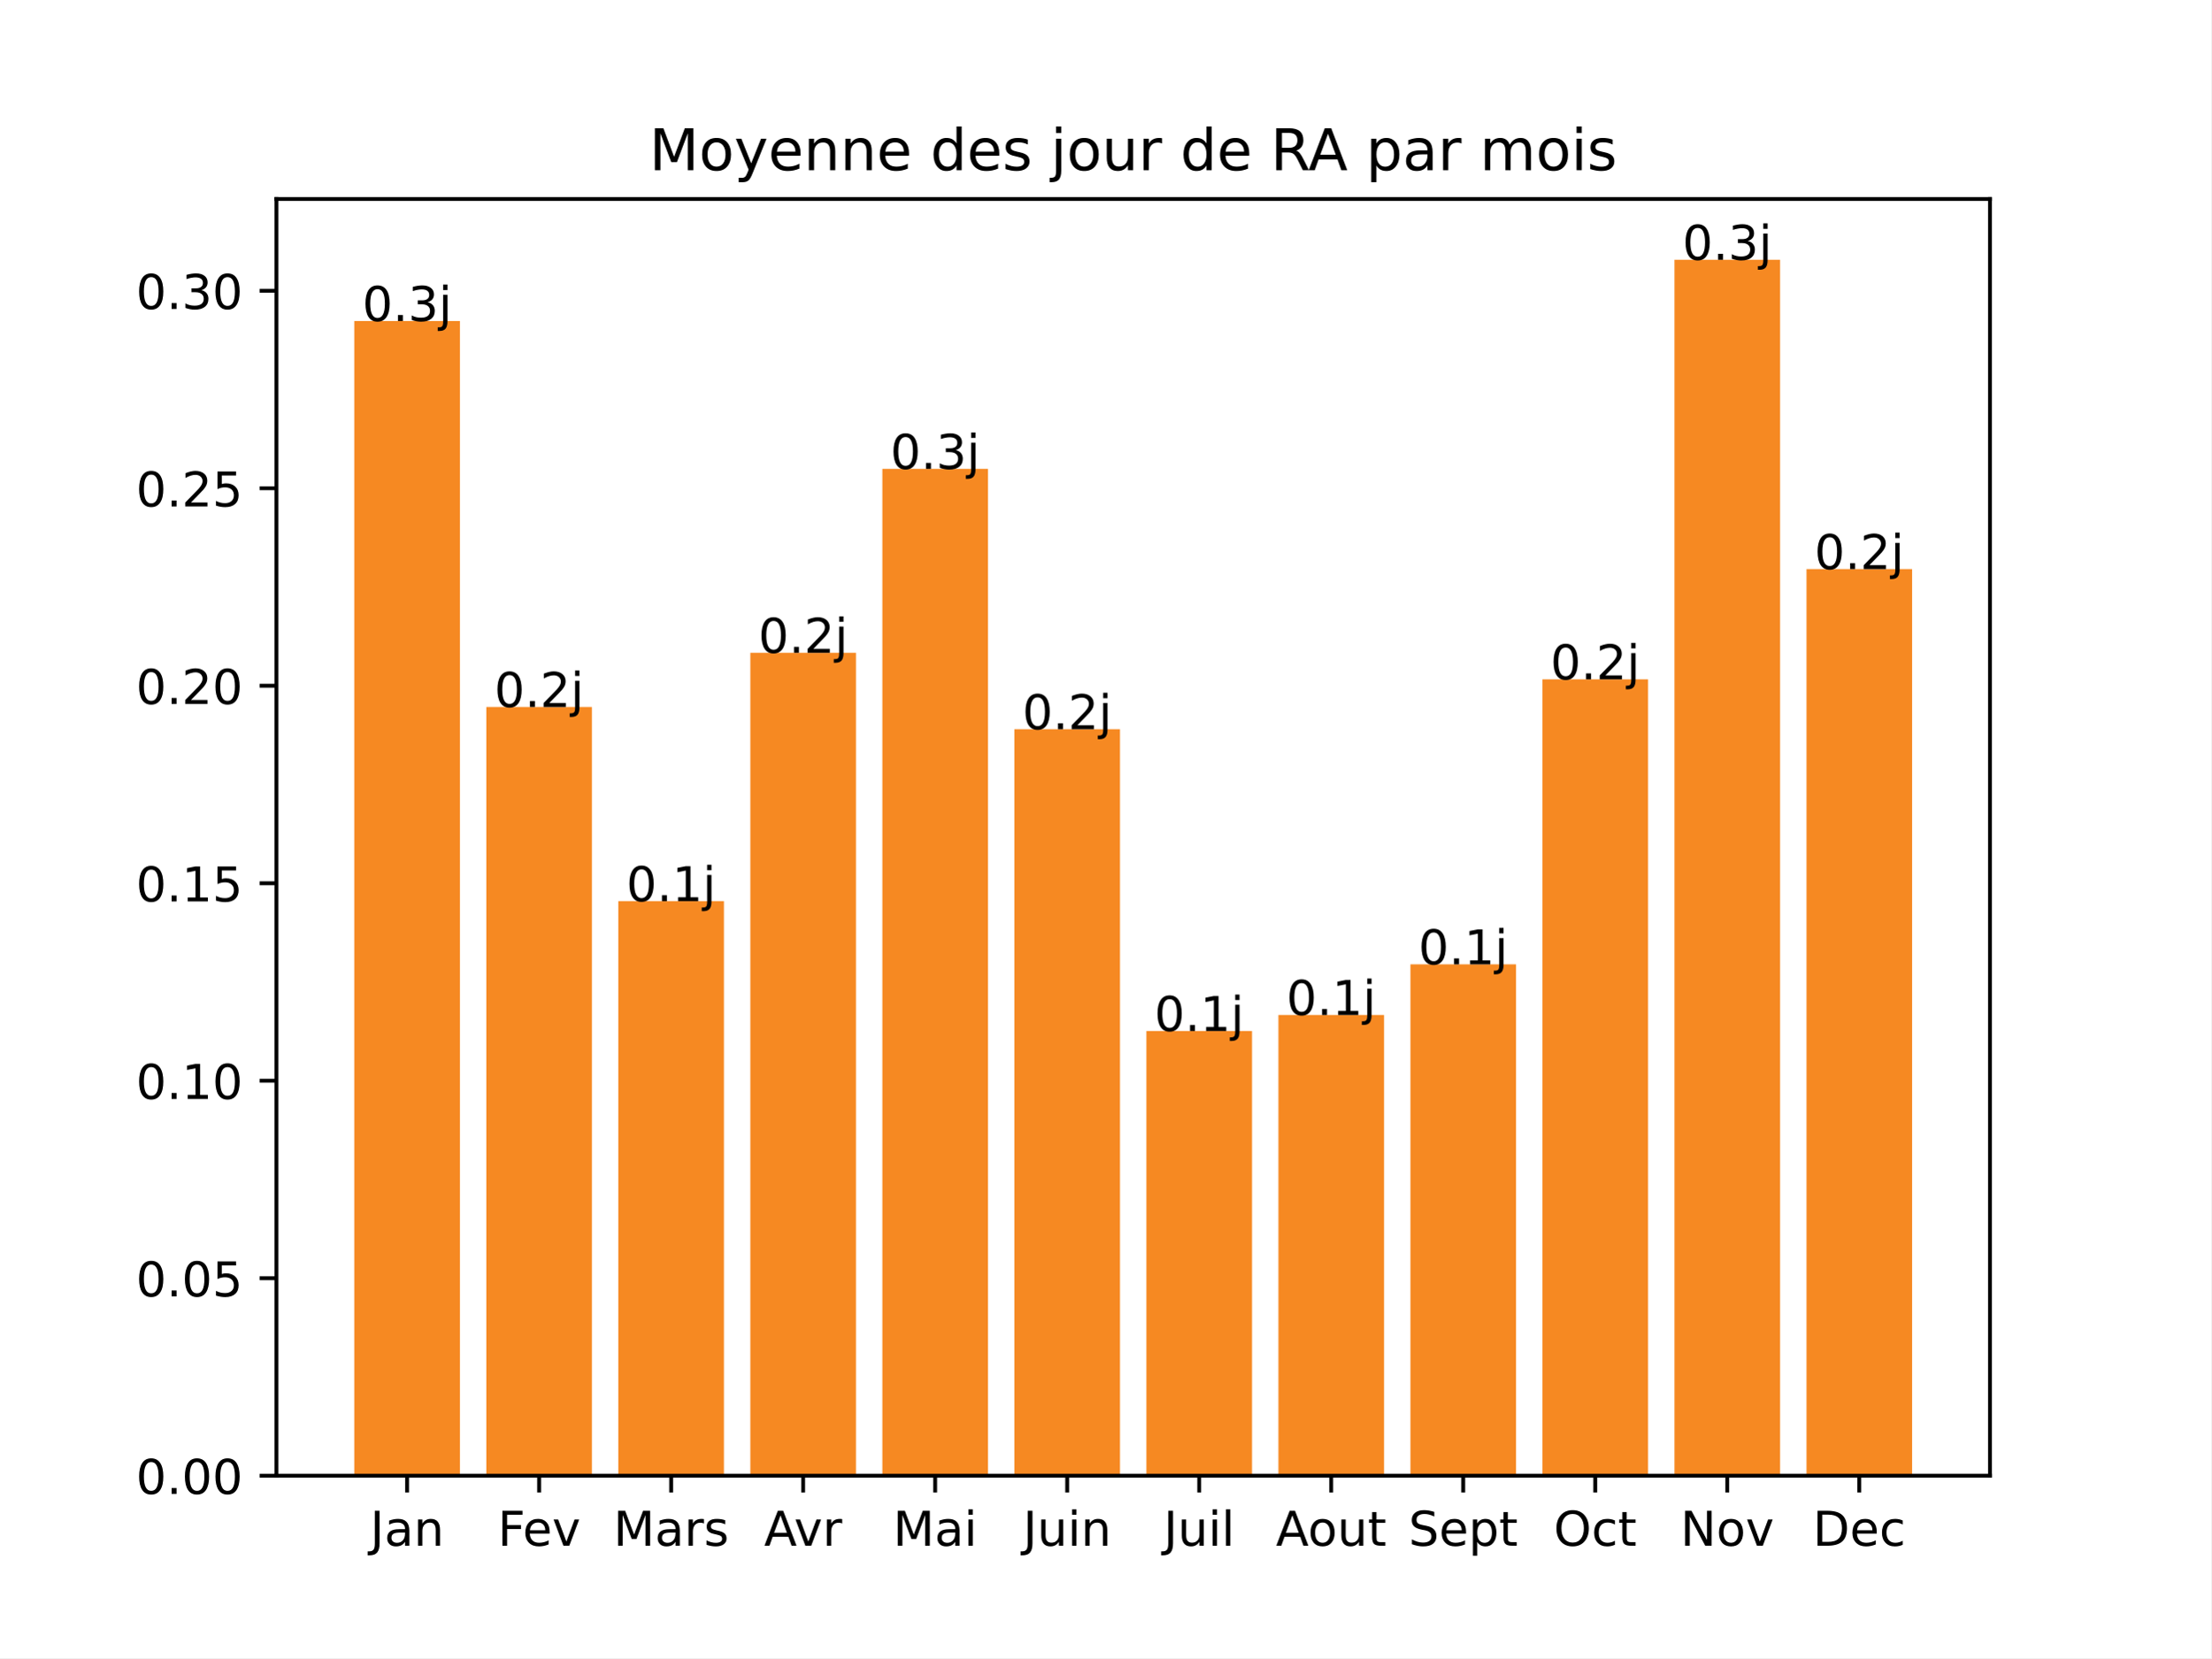
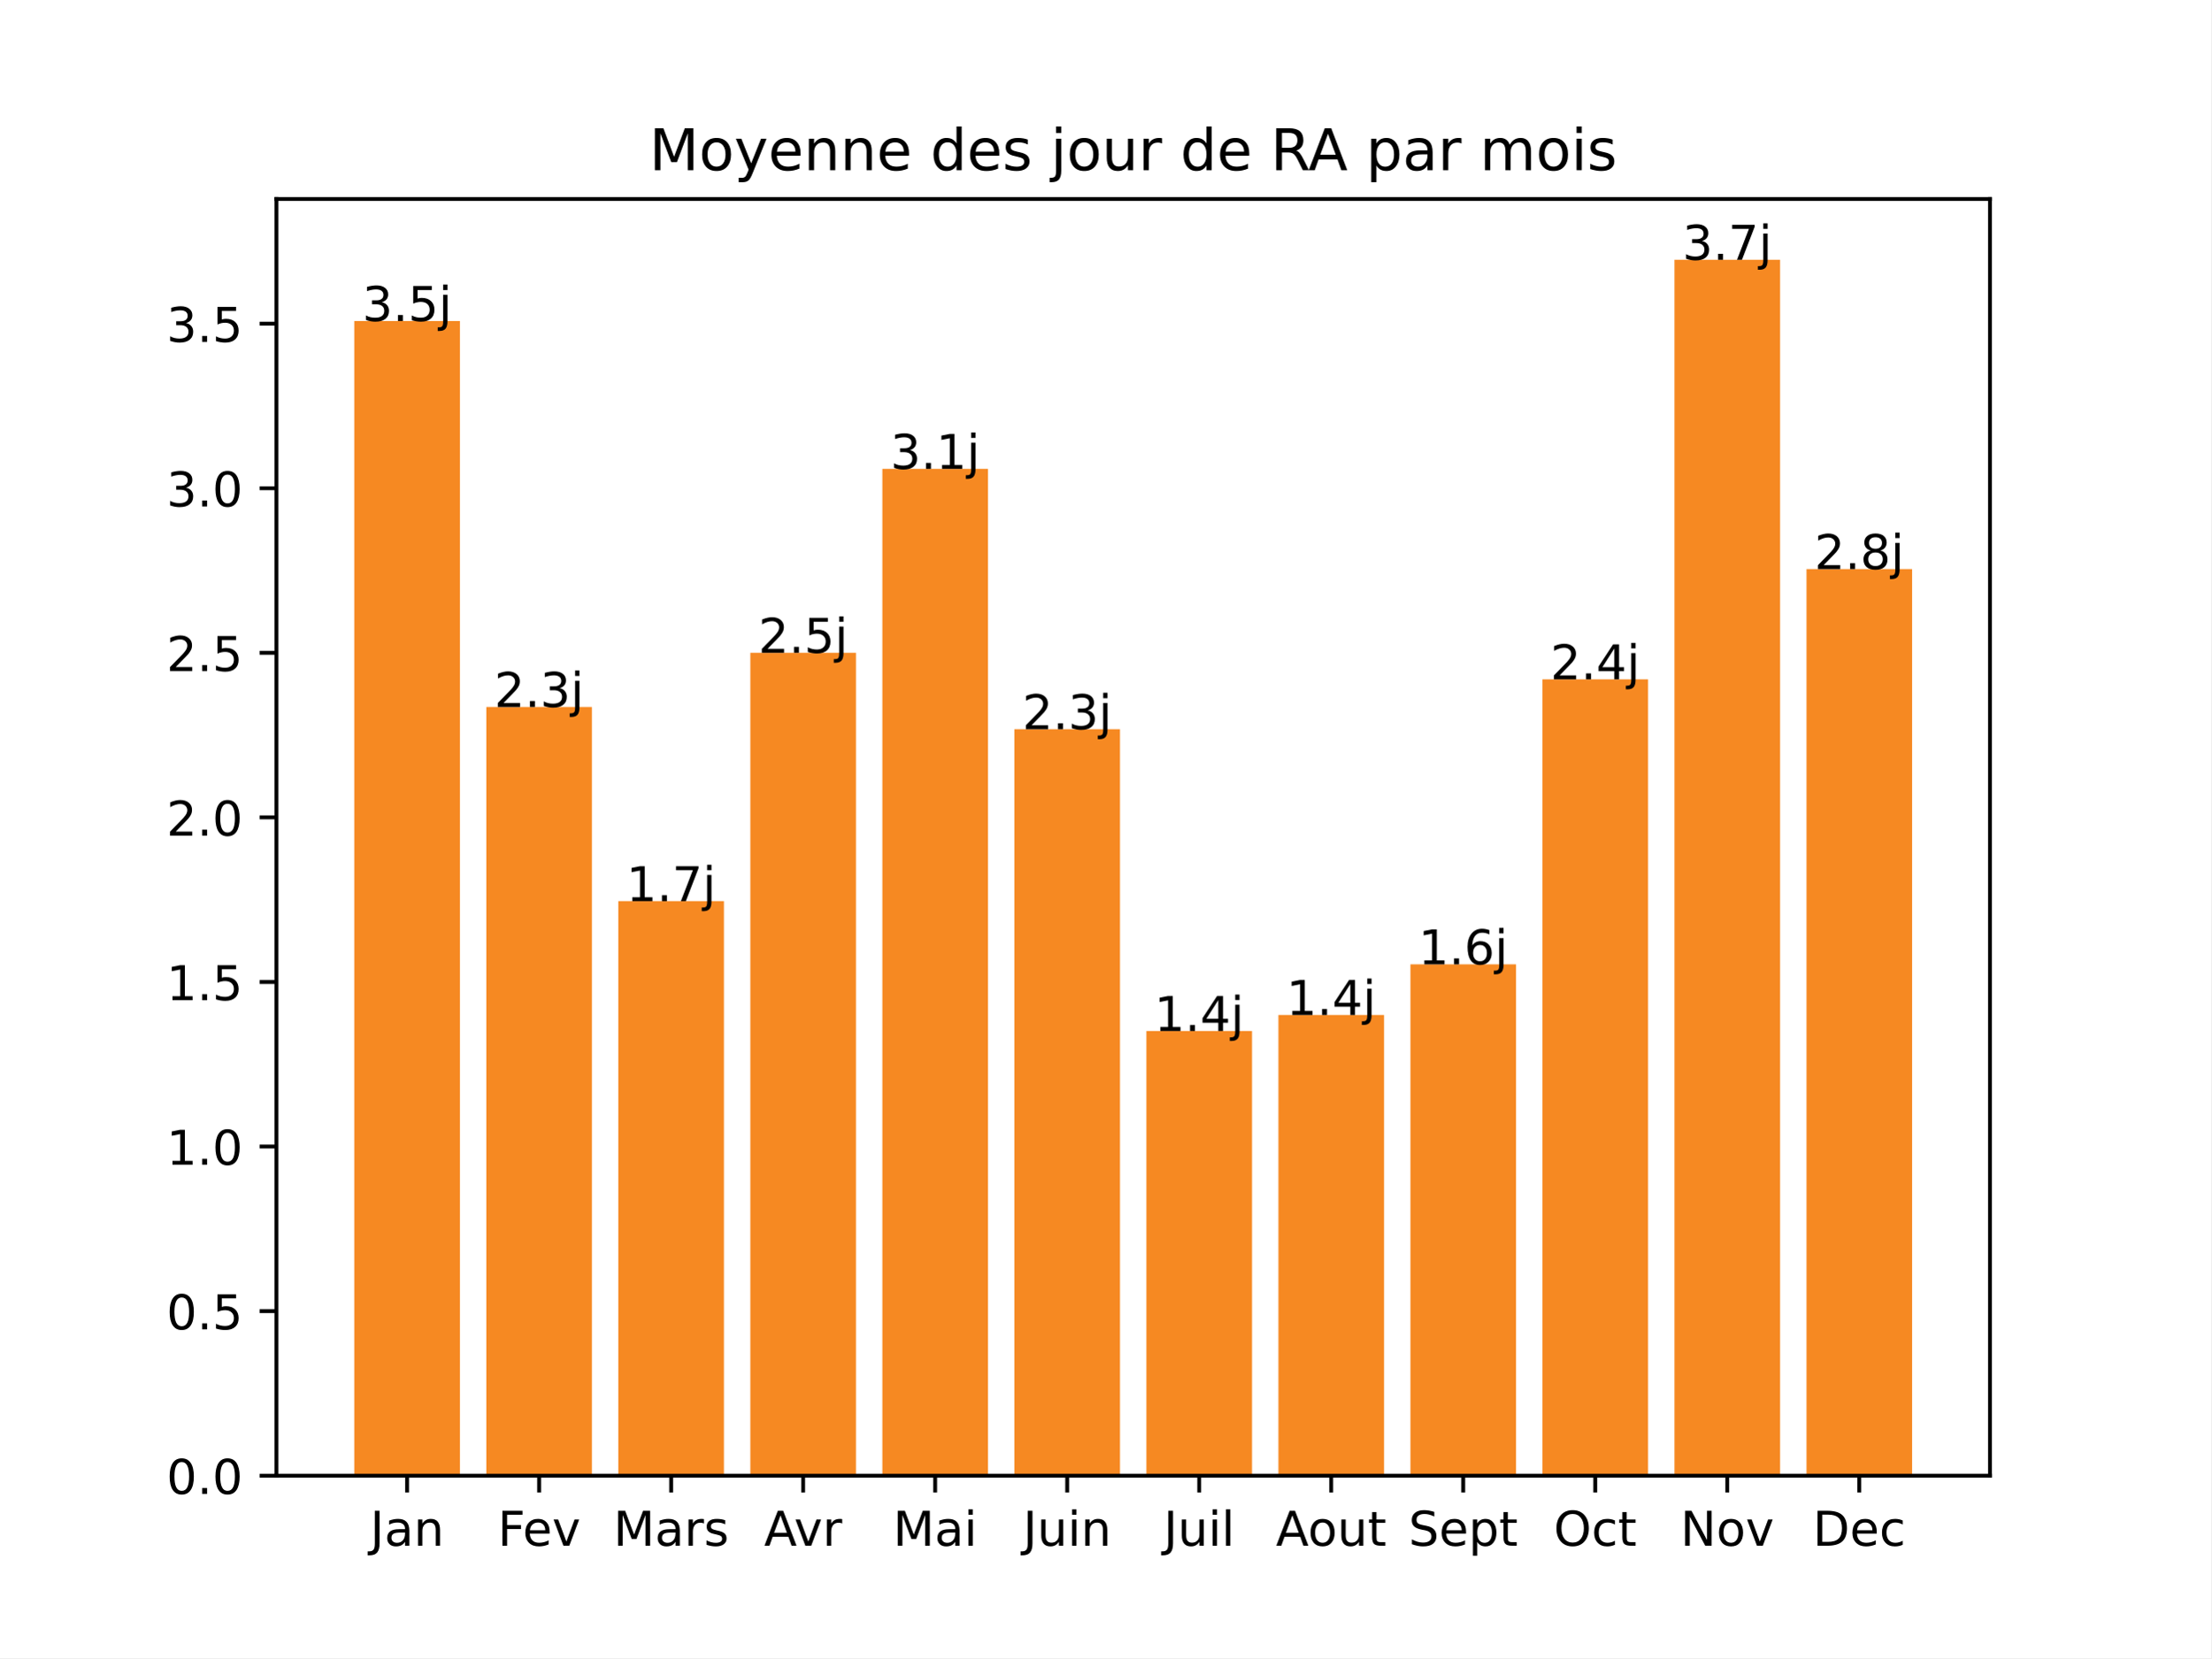
<svg xmlns="http://www.w3.org/2000/svg" xmlns:xlink="http://www.w3.org/1999/xlink" width="460.8pt" height="345.6pt" viewBox="0 0 460.8 345.6" version="1.1">
  <defs>
    <style type="text/css">*{stroke-linejoin: round; stroke-linecap: butt}</style>
  </defs>
  <g id="figure_1">
    <g id="patch_1">
      <path d="M 0 345.6  L 460.8 345.6  L 460.8 0  L 0 0  z " style="fill: #ffffff" />
    </g>
    <g id="axes_1">
      <g id="patch_2">
        <path d="M 57.6 307.584  L 414.72 307.584  L 414.72 41.472  L 57.6 41.472  z " style="fill: #ffffff" />
      </g>
      <g id="patch_3">
-         <path d="M 73.833 307.584  L 95.843 307.584  L 95.843 66.903  L 73.833 66.903  z " clip-path="url(#pa48aad333a)" style="fill: #f68922" />
+         <path d="M 73.833 307.584  L 95.843 307.584  L 95.843 66.903  L 73.833 66.903  z " clip-path="url(#pc54239c126)" style="fill: #f68922" />
      </g>
      <g id="patch_4">
-         <path d="M 101.346 307.584  L 123.356 307.584  L 123.356 147.354  L 101.346 147.354  z " clip-path="url(#pa48aad333a)" style="fill: #f68922" />
+         <path d="M 101.346 307.584  L 123.356 307.584  L 123.356 147.354  L 101.346 147.354  z " clip-path="url(#pc54239c126)" style="fill: #f68922" />
      </g>
      <g id="patch_5">
-         <path d="M 128.859 307.584  L 150.869 307.584  L 150.869 187.836  L 128.859 187.836  z " clip-path="url(#pa48aad333a)" style="fill: #f68922" />
+         <path d="M 128.859 307.584  L 150.869 307.584  L 150.869 187.836  L 128.859 187.836  z " clip-path="url(#pc54239c126)" style="fill: #f68922" />
      </g>
      <g id="patch_6">
-         <path d="M 156.372 307.584  L 178.382 307.584  L 178.382 136.064  L 156.372 136.064  z " clip-path="url(#pa48aad333a)" style="fill: #f68922" />
+         <path d="M 156.372 307.584  L 178.382 307.584  L 178.382 136.064  L 156.372 136.064  z " clip-path="url(#pc54239c126)" style="fill: #f68922" />
      </g>
      <g id="patch_7">
-         <path d="M 183.885 307.584  L 205.896 307.584  L 205.896 97.729  L 183.885 97.729  z " clip-path="url(#pa48aad333a)" style="fill: #f68922" />
+         <path d="M 183.885 307.584  L 205.896 307.584  L 205.896 97.729  L 183.885 97.729  z " clip-path="url(#pc54239c126)" style="fill: #f68922" />
      </g>
      <g id="patch_8">
-         <path d="M 211.398 307.584  L 233.409 307.584  L 233.409 151.991  L 211.398 151.991  z " clip-path="url(#pa48aad333a)" style="fill: #f68922" />
+         <path d="M 211.398 307.584  L 233.409 307.584  L 233.409 151.991  L 211.398 151.991  z " clip-path="url(#pc54239c126)" style="fill: #f68922" />
      </g>
      <g id="patch_9">
-         <path d="M 238.911 307.584  L 260.922 307.584  L 260.922 214.892  L 238.911 214.892  z " clip-path="url(#pa48aad333a)" style="fill: #f68922" />
+         <path d="M 238.911 307.584  L 260.922 307.584  L 260.922 214.892  L 238.911 214.892  z " clip-path="url(#pc54239c126)" style="fill: #f68922" />
      </g>
      <g id="patch_10">
-         <path d="M 266.424 307.584  L 288.435 307.584  L 288.435 211.549  L 266.424 211.549  z " clip-path="url(#pa48aad333a)" style="fill: #f68922" />
+         <path d="M 266.424 307.584  L 288.435 307.584  L 288.435 211.549  L 266.424 211.549  z " clip-path="url(#pc54239c126)" style="fill: #f68922" />
      </g>
      <g id="patch_11">
-         <path d="M 293.938 307.584  L 315.948 307.584  L 315.948 200.997  L 293.938 200.997  z " clip-path="url(#pa48aad333a)" style="fill: #f68922" />
+         <path d="M 293.938 307.584  L 315.948 307.584  L 315.948 200.997  L 293.938 200.997  z " clip-path="url(#pc54239c126)" style="fill: #f68922" />
      </g>
      <g id="patch_12">
-         <path d="M 321.451 307.584  L 343.461 307.584  L 343.461 141.597  L 321.451 141.597  z " clip-path="url(#pa48aad333a)" style="fill: #f68922" />
+         <path d="M 321.451 307.584  L 343.461 307.584  L 343.461 141.597  L 321.451 141.597  z " clip-path="url(#pc54239c126)" style="fill: #f68922" />
      </g>
      <g id="patch_13">
-         <path d="M 348.964 307.584  L 370.974 307.584  L 370.974 54.144  L 348.964 54.144  z " clip-path="url(#pa48aad333a)" style="fill: #f68922" />
+         <path d="M 348.964 307.584  L 370.974 307.584  L 370.974 54.144  L 348.964 54.144  z " clip-path="url(#pc54239c126)" style="fill: #f68922" />
      </g>
      <g id="patch_14">
-         <path d="M 376.477 307.584  L 398.487 307.584  L 398.487 118.614  L 376.477 118.614  z " clip-path="url(#pa48aad333a)" style="fill: #f68922" />
+         <path d="M 376.477 307.584  L 398.487 307.584  L 398.487 118.614  L 376.477 118.614  z " clip-path="url(#pc54239c126)" style="fill: #f68922" />
      </g>
      <g id="matplotlib.axis_1">
        <g id="xtick_1">
          <g id="line2d_1">
            <defs>
-               <path id="md8ac79bda9" d="M 0 0  L 0 3.5  " style="stroke: #000000; stroke-width: 0.8" />
+               <path id="mdabc1f8640" d="M 0 0  L 0 3.5  " style="stroke: #000000; stroke-width: 0.8" />
            </defs>
            <g>
-               <use xlink:href="#md8ac79bda9" x="84.838" y="307.584" style="stroke: #000000; stroke-width: 0.8" />
+               <use xlink:href="#mdabc1f8640" x="84.838" y="307.584" style="stroke: #000000; stroke-width: 0.8" />
            </g>
          </g>
          <g id="text_1">
            <g transform="translate(77.13015 322.1824) scale(0.1 -0.1)">
              <defs>
                <path id="DejaVuSans-4a" d="M 628 4666  L 1259 4666  L 1259 325  Q 1259 -519 939 -900  Q 619 -1281 -91 -1281  L -331 -1281  L -331 -750  L -134 -750  Q 284 -750 456 -515  Q 628 -281 628 325  L 628 4666  z " transform="scale(0.015625)" />
                <path id="DejaVuSans-61" d="M 2194 1759  Q 1497 1759 1228 1600  Q 959 1441 959 1056  Q 959 750 1161 570  Q 1363 391 1709 391  Q 2188 391 2477 730  Q 2766 1069 2766 1631  L 2766 1759  L 2194 1759  z M 3341 1997  L 3341 0  L 2766 0  L 2766 531  Q 2569 213 2275 61  Q 1981 -91 1556 -91  Q 1019 -91 701 211  Q 384 513 384 1019  Q 384 1609 779 1909  Q 1175 2209 1959 2209  L 2766 2209  L 2766 2266  Q 2766 2663 2505 2880  Q 2244 3097 1772 3097  Q 1472 3097 1187 3025  Q 903 2953 641 2809  L 641 3341  Q 956 3463 1253 3523  Q 1550 3584 1831 3584  Q 2591 3584 2966 3190  Q 3341 2797 3341 1997  z " transform="scale(0.015625)" />
                <path id="DejaVuSans-6e" d="M 3513 2113  L 3513 0  L 2938 0  L 2938 2094  Q 2938 2591 2744 2837  Q 2550 3084 2163 3084  Q 1697 3084 1428 2787  Q 1159 2491 1159 1978  L 1159 0  L 581 0  L 581 3500  L 1159 3500  L 1159 2956  Q 1366 3272 1645 3428  Q 1925 3584 2291 3584  Q 2894 3584 3203 3211  Q 3513 2838 3513 2113  z " transform="scale(0.015625)" />
              </defs>
              <use xlink:href="#DejaVuSans-4a" />
              <use xlink:href="#DejaVuSans-61" x="29.492" />
              <use xlink:href="#DejaVuSans-6e" x="90.771" />
            </g>
          </g>
        </g>
        <g id="xtick_2">
          <g id="line2d_2">
            <g>
-               <use xlink:href="#md8ac79bda9" x="112.351" y="307.584" style="stroke: #000000; stroke-width: 0.8" />
+               <use xlink:href="#mdabc1f8640" x="112.351" y="307.584" style="stroke: #000000; stroke-width: 0.8" />
            </g>
          </g>
          <g id="text_2">
            <g transform="translate(103.7143 322.1824) scale(0.1 -0.1)">
              <defs>
                <path id="DejaVuSans-46" d="M 628 4666  L 3309 4666  L 3309 4134  L 1259 4134  L 1259 2759  L 3109 2759  L 3109 2228  L 1259 2228  L 1259 0  L 628 0  L 628 4666  z " transform="scale(0.015625)" />
                <path id="DejaVuSans-65" d="M 3597 1894  L 3597 1613  L 953 1613  Q 991 1019 1311 708  Q 1631 397 2203 397  Q 2534 397 2845 478  Q 3156 559 3463 722  L 3463 178  Q 3153 47 2828 -22  Q 2503 -91 2169 -91  Q 1331 -91 842 396  Q 353 884 353 1716  Q 353 2575 817 3079  Q 1281 3584 2069 3584  Q 2775 3584 3186 3129  Q 3597 2675 3597 1894  z M 3022 2063  Q 3016 2534 2758 2815  Q 2500 3097 2075 3097  Q 1594 3097 1305 2825  Q 1016 2553 972 2059  L 3022 2063  z " transform="scale(0.015625)" />
                <path id="DejaVuSans-76" d="M 191 3500  L 800 3500  L 1894 563  L 2988 3500  L 3597 3500  L 2284 0  L 1503 0  L 191 3500  z " transform="scale(0.015625)" />
              </defs>
              <use xlink:href="#DejaVuSans-46" />
              <use xlink:href="#DejaVuSans-65" x="52.02" />
              <use xlink:href="#DejaVuSans-76" x="113.543" />
            </g>
          </g>
        </g>
        <g id="xtick_3">
          <g id="line2d_3">
            <g>
-               <use xlink:href="#md8ac79bda9" x="139.864" y="307.584" style="stroke: #000000; stroke-width: 0.8" />
+               <use xlink:href="#mdabc1f8640" x="139.864" y="307.584" style="stroke: #000000; stroke-width: 0.8" />
            </g>
          </g>
          <g id="text_3">
            <g transform="translate(127.8259 322.1824) scale(0.1 -0.1)">
              <defs>
                <path id="DejaVuSans-4d" d="M 628 4666  L 1569 4666  L 2759 1491  L 3956 4666  L 4897 4666  L 4897 0  L 4281 0  L 4281 4097  L 3078 897  L 2444 897  L 1241 4097  L 1241 0  L 628 0  L 628 4666  z " transform="scale(0.015625)" />
                <path id="DejaVuSans-72" d="M 2631 2963  Q 2534 3019 2420 3045  Q 2306 3072 2169 3072  Q 1681 3072 1420 2755  Q 1159 2438 1159 1844  L 1159 0  L 581 0  L 581 3500  L 1159 3500  L 1159 2956  Q 1341 3275 1631 3429  Q 1922 3584 2338 3584  Q 2397 3584 2469 3576  Q 2541 3569 2628 3553  L 2631 2963  z " transform="scale(0.015625)" />
                <path id="DejaVuSans-73" d="M 2834 3397  L 2834 2853  Q 2591 2978 2328 3040  Q 2066 3103 1784 3103  Q 1356 3103 1142 2972  Q 928 2841 928 2578  Q 928 2378 1081 2264  Q 1234 2150 1697 2047  L 1894 2003  Q 2506 1872 2764 1633  Q 3022 1394 3022 966  Q 3022 478 2636 193  Q 2250 -91 1575 -91  Q 1294 -91 989 -36  Q 684 19 347 128  L 347 722  Q 666 556 975 473  Q 1284 391 1588 391  Q 1994 391 2212 530  Q 2431 669 2431 922  Q 2431 1156 2273 1281  Q 2116 1406 1581 1522  L 1381 1569  Q 847 1681 609 1914  Q 372 2147 372 2553  Q 372 3047 722 3315  Q 1072 3584 1716 3584  Q 2034 3584 2315 3537  Q 2597 3491 2834 3397  z " transform="scale(0.015625)" />
              </defs>
              <use xlink:href="#DejaVuSans-4d" />
              <use xlink:href="#DejaVuSans-61" x="86.279" />
              <use xlink:href="#DejaVuSans-72" x="147.559" />
              <use xlink:href="#DejaVuSans-73" x="188.672" />
            </g>
          </g>
        </g>
        <g id="xtick_4">
          <g id="line2d_4">
            <g>
-               <use xlink:href="#md8ac79bda9" x="167.377" y="307.584" style="stroke: #000000; stroke-width: 0.8" />
+               <use xlink:href="#mdabc1f8640" x="167.377" y="307.584" style="stroke: #000000; stroke-width: 0.8" />
            </g>
          </g>
          <g id="text_4">
            <g transform="translate(159.2359 322.1824) scale(0.1 -0.1)">
              <defs>
                <path id="DejaVuSans-41" d="M 2188 4044  L 1331 1722  L 3047 1722  L 2188 4044  z M 1831 4666  L 2547 4666  L 4325 0  L 3669 0  L 3244 1197  L 1141 1197  L 716 0  L 50 0  L 1831 4666  z " transform="scale(0.015625)" />
              </defs>
              <use xlink:href="#DejaVuSans-41" />
              <use xlink:href="#DejaVuSans-76" x="62.533" />
              <use xlink:href="#DejaVuSans-72" x="121.713" />
            </g>
          </g>
        </g>
        <g id="xtick_5">
          <g id="line2d_5">
            <g>
-               <use xlink:href="#md8ac79bda9" x="194.89" y="307.584" style="stroke: #000000; stroke-width: 0.8" />
+               <use xlink:href="#mdabc1f8640" x="194.89" y="307.584" style="stroke: #000000; stroke-width: 0.8" />
            </g>
          </g>
          <g id="text_5">
            <g transform="translate(186.1232 322.1824) scale(0.1 -0.1)">
              <defs>
                <path id="DejaVuSans-69" d="M 603 3500  L 1178 3500  L 1178 0  L 603 0  L 603 3500  z M 603 4863  L 1178 4863  L 1178 4134  L 603 4134  L 603 4863  z " transform="scale(0.015625)" />
              </defs>
              <use xlink:href="#DejaVuSans-4d" />
              <use xlink:href="#DejaVuSans-61" x="86.279" />
              <use xlink:href="#DejaVuSans-69" x="147.559" />
            </g>
          </g>
        </g>
        <g id="xtick_6">
          <g id="line2d_6">
            <g>
-               <use xlink:href="#md8ac79bda9" x="222.403" y="307.584" style="stroke: #000000; stroke-width: 0.8" />
+               <use xlink:href="#mdabc1f8640" x="222.403" y="307.584" style="stroke: #000000; stroke-width: 0.8" />
            </g>
          </g>
          <g id="text_6">
            <g transform="translate(213.2019 322.1824) scale(0.1 -0.1)">
              <defs>
                <path id="DejaVuSans-75" d="M 544 1381  L 544 3500  L 1119 3500  L 1119 1403  Q 1119 906 1312 657  Q 1506 409 1894 409  Q 2359 409 2629 706  Q 2900 1003 2900 1516  L 2900 3500  L 3475 3500  L 3475 0  L 2900 0  L 2900 538  Q 2691 219 2414 64  Q 2138 -91 1772 -91  Q 1169 -91 856 284  Q 544 659 544 1381  z M 1991 3584  L 1991 3584  z " transform="scale(0.015625)" />
              </defs>
              <use xlink:href="#DejaVuSans-4a" />
              <use xlink:href="#DejaVuSans-75" x="29.492" />
              <use xlink:href="#DejaVuSans-69" x="92.871" />
              <use xlink:href="#DejaVuSans-6e" x="120.654" />
            </g>
          </g>
        </g>
        <g id="xtick_7">
          <g id="line2d_7">
            <g>
-               <use xlink:href="#md8ac79bda9" x="249.917" y="307.584" style="stroke: #000000; stroke-width: 0.8" />
+               <use xlink:href="#mdabc1f8640" x="249.917" y="307.584" style="stroke: #000000; stroke-width: 0.8" />
            </g>
          </g>
          <g id="text_7">
            <g transform="translate(242.4947 322.1824) scale(0.1 -0.1)">
              <defs>
                <path id="DejaVuSans-6c" d="M 603 4863  L 1178 4863  L 1178 0  L 603 0  L 603 4863  z " transform="scale(0.015625)" />
              </defs>
              <use xlink:href="#DejaVuSans-4a" />
              <use xlink:href="#DejaVuSans-75" x="29.492" />
              <use xlink:href="#DejaVuSans-69" x="92.871" />
              <use xlink:href="#DejaVuSans-6c" x="120.654" />
            </g>
          </g>
        </g>
        <g id="xtick_8">
          <g id="line2d_8">
            <g>
-               <use xlink:href="#md8ac79bda9" x="277.43" y="307.584" style="stroke: #000000; stroke-width: 0.8" />
+               <use xlink:href="#mdabc1f8640" x="277.43" y="307.584" style="stroke: #000000; stroke-width: 0.8" />
            </g>
          </g>
          <g id="text_8">
            <g transform="translate(265.9086 322.1824) scale(0.1 -0.1)">
              <defs>
                <path id="DejaVuSans-6f" d="M 1959 3097  Q 1497 3097 1228 2736  Q 959 2375 959 1747  Q 959 1119 1226 758  Q 1494 397 1959 397  Q 2419 397 2687 759  Q 2956 1122 2956 1747  Q 2956 2369 2687 2733  Q 2419 3097 1959 3097  z M 1959 3584  Q 2709 3584 3137 3096  Q 3566 2609 3566 1747  Q 3566 888 3137 398  Q 2709 -91 1959 -91  Q 1206 -91 779 398  Q 353 888 353 1747  Q 353 2609 779 3096  Q 1206 3584 1959 3584  z " transform="scale(0.015625)" />
                <path id="DejaVuSans-74" d="M 1172 4494  L 1172 3500  L 2356 3500  L 2356 3053  L 1172 3053  L 1172 1153  Q 1172 725 1289 603  Q 1406 481 1766 481  L 2356 481  L 2356 0  L 1766 0  Q 1100 0 847 248  Q 594 497 594 1153  L 594 3053  L 172 3053  L 172 3500  L 594 3500  L 594 4494  L 1172 4494  z " transform="scale(0.015625)" />
              </defs>
              <use xlink:href="#DejaVuSans-41" />
              <use xlink:href="#DejaVuSans-6f" x="66.658" />
              <use xlink:href="#DejaVuSans-75" x="127.84" />
              <use xlink:href="#DejaVuSans-74" x="191.219" />
            </g>
          </g>
        </g>
        <g id="xtick_9">
          <g id="line2d_9">
            <g>
-               <use xlink:href="#md8ac79bda9" x="304.943" y="307.584" style="stroke: #000000; stroke-width: 0.8" />
+               <use xlink:href="#mdabc1f8640" x="304.943" y="307.584" style="stroke: #000000; stroke-width: 0.8" />
            </g>
          </g>
          <g id="text_9">
            <g transform="translate(293.5576 322.1824) scale(0.1 -0.1)">
              <defs>
                <path id="DejaVuSans-53" d="M 3425 4513  L 3425 3897  Q 3066 4069 2747 4153  Q 2428 4238 2131 4238  Q 1616 4238 1336 4038  Q 1056 3838 1056 3469  Q 1056 3159 1242 3001  Q 1428 2844 1947 2747  L 2328 2669  Q 3034 2534 3370 2195  Q 3706 1856 3706 1288  Q 3706 609 3251 259  Q 2797 -91 1919 -91  Q 1588 -91 1214 -16  Q 841 59 441 206  L 441 856  Q 825 641 1194 531  Q 1563 422 1919 422  Q 2459 422 2753 634  Q 3047 847 3047 1241  Q 3047 1584 2836 1778  Q 2625 1972 2144 2069  L 1759 2144  Q 1053 2284 737 2584  Q 422 2884 422 3419  Q 422 4038 858 4394  Q 1294 4750 2059 4750  Q 2388 4750 2728 4690  Q 3069 4631 3425 4513  z " transform="scale(0.015625)" />
                <path id="DejaVuSans-70" d="M 1159 525  L 1159 -1331  L 581 -1331  L 581 3500  L 1159 3500  L 1159 2969  Q 1341 3281 1617 3432  Q 1894 3584 2278 3584  Q 2916 3584 3314 3078  Q 3713 2572 3713 1747  Q 3713 922 3314 415  Q 2916 -91 2278 -91  Q 1894 -91 1617 61  Q 1341 213 1159 525  z M 3116 1747  Q 3116 2381 2855 2742  Q 2594 3103 2138 3103  Q 1681 3103 1420 2742  Q 1159 2381 1159 1747  Q 1159 1113 1420 752  Q 1681 391 2138 391  Q 2594 391 2855 752  Q 3116 1113 3116 1747  z " transform="scale(0.015625)" />
              </defs>
              <use xlink:href="#DejaVuSans-53" />
              <use xlink:href="#DejaVuSans-65" x="63.477" />
              <use xlink:href="#DejaVuSans-70" x="125" />
              <use xlink:href="#DejaVuSans-74" x="188.477" />
            </g>
          </g>
        </g>
        <g id="xtick_10">
          <g id="line2d_10">
            <g>
-               <use xlink:href="#md8ac79bda9" x="332.456" y="307.584" style="stroke: #000000; stroke-width: 0.8" />
+               <use xlink:href="#mdabc1f8640" x="332.456" y="307.584" style="stroke: #000000; stroke-width: 0.8" />
            </g>
          </g>
          <g id="text_10">
            <g transform="translate(323.8105 322.1824) scale(0.1 -0.1)">
              <defs>
                <path id="DejaVuSans-4f" d="M 2522 4238  Q 1834 4238 1429 3725  Q 1025 3213 1025 2328  Q 1025 1447 1429 934  Q 1834 422 2522 422  Q 3209 422 3611 934  Q 4013 1447 4013 2328  Q 4013 3213 3611 3725  Q 3209 4238 2522 4238  z M 2522 4750  Q 3503 4750 4090 4092  Q 4678 3434 4678 2328  Q 4678 1225 4090 567  Q 3503 -91 2522 -91  Q 1538 -91 948 565  Q 359 1222 359 2328  Q 359 3434 948 4092  Q 1538 4750 2522 4750  z " transform="scale(0.015625)" />
                <path id="DejaVuSans-63" d="M 3122 3366  L 3122 2828  Q 2878 2963 2633 3030  Q 2388 3097 2138 3097  Q 1578 3097 1268 2742  Q 959 2388 959 1747  Q 959 1106 1268 751  Q 1578 397 2138 397  Q 2388 397 2633 464  Q 2878 531 3122 666  L 3122 134  Q 2881 22 2623 -34  Q 2366 -91 2075 -91  Q 1284 -91 818 406  Q 353 903 353 1747  Q 353 2603 823 3093  Q 1294 3584 2113 3584  Q 2378 3584 2631 3529  Q 2884 3475 3122 3366  z " transform="scale(0.015625)" />
              </defs>
              <use xlink:href="#DejaVuSans-4f" />
              <use xlink:href="#DejaVuSans-63" x="78.711" />
              <use xlink:href="#DejaVuSans-74" x="133.691" />
            </g>
          </g>
        </g>
        <g id="xtick_11">
          <g id="line2d_11">
            <g>
-               <use xlink:href="#md8ac79bda9" x="359.969" y="307.584" style="stroke: #000000; stroke-width: 0.8" />
+               <use xlink:href="#mdabc1f8640" x="359.969" y="307.584" style="stroke: #000000; stroke-width: 0.8" />
            </g>
          </g>
          <g id="text_11">
            <g transform="translate(350.2096 322.1824) scale(0.1 -0.1)">
              <defs>
                <path id="DejaVuSans-4e" d="M 628 4666  L 1478 4666  L 3547 763  L 3547 4666  L 4159 4666  L 4159 0  L 3309 0  L 1241 3903  L 1241 0  L 628 0  L 628 4666  z " transform="scale(0.015625)" />
              </defs>
              <use xlink:href="#DejaVuSans-4e" />
              <use xlink:href="#DejaVuSans-6f" x="74.805" />
              <use xlink:href="#DejaVuSans-76" x="135.986" />
            </g>
          </g>
        </g>
        <g id="xtick_12">
          <g id="line2d_12">
            <g>
-               <use xlink:href="#md8ac79bda9" x="387.482" y="307.584" style="stroke: #000000; stroke-width: 0.8" />
+               <use xlink:href="#mdabc1f8640" x="387.482" y="307.584" style="stroke: #000000; stroke-width: 0.8" />
            </g>
          </g>
          <g id="text_12">
            <g transform="translate(377.8063 322.1824) scale(0.1 -0.1)">
              <defs>
                <path id="DejaVuSans-44" d="M 1259 4147  L 1259 519  L 2022 519  Q 2988 519 3436 956  Q 3884 1394 3884 2338  Q 3884 3275 3436 3711  Q 2988 4147 2022 4147  L 1259 4147  z M 628 4666  L 1925 4666  Q 3281 4666 3915 4102  Q 4550 3538 4550 2338  Q 4550 1131 3912 565  Q 3275 0 1925 0  L 628 0  L 628 4666  z " transform="scale(0.015625)" />
              </defs>
              <use xlink:href="#DejaVuSans-44" />
              <use xlink:href="#DejaVuSans-65" x="77.002" />
              <use xlink:href="#DejaVuSans-63" x="138.525" />
            </g>
          </g>
        </g>
      </g>
      <g id="matplotlib.axis_2">
        <g id="ytick_1">
          <g id="line2d_13">
            <defs>
-               <path id="m1526cf61ab" d="M 0 0  L -3.5 0  " style="stroke: #000000; stroke-width: 0.8" />
+               <path id="m2d9b7a8f50" d="M 0 0  L -3.5 0  " style="stroke: #000000; stroke-width: 0.8" />
            </defs>
            <g>
-               <use xlink:href="#m1526cf61ab" x="57.6" y="307.584" style="stroke: #000000; stroke-width: 0.8" />
+               <use xlink:href="#m2d9b7a8f50" x="57.6" y="307.584" style="stroke: #000000; stroke-width: 0.8" />
            </g>
          </g>
          <g id="text_13">
-             <g transform="translate(28.33438 311.3832) scale(0.1 -0.1)">
+             <g transform="translate(34.69687 311.3832) scale(0.1 -0.1)">
              <defs>
                <path id="DejaVuSans-30" d="M 2034 4250  Q 1547 4250 1301 3770  Q 1056 3291 1056 2328  Q 1056 1369 1301 889  Q 1547 409 2034 409  Q 2525 409 2770 889  Q 3016 1369 3016 2328  Q 3016 3291 2770 3770  Q 2525 4250 2034 4250  z M 2034 4750  Q 2819 4750 3233 4129  Q 3647 3509 3647 2328  Q 3647 1150 3233 529  Q 2819 -91 2034 -91  Q 1250 -91 836 529  Q 422 1150 422 2328  Q 422 3509 836 4129  Q 1250 4750 2034 4750  z " transform="scale(0.015625)" />
                <path id="DejaVuSans-2e" d="M 684 794  L 1344 794  L 1344 0  L 684 0  L 684 794  z " transform="scale(0.015625)" />
              </defs>
              <use xlink:href="#DejaVuSans-30" />
              <use xlink:href="#DejaVuSans-2e" x="63.623" />
              <use xlink:href="#DejaVuSans-30" x="95.41" />
-               <use xlink:href="#DejaVuSans-30" x="159.033" />
            </g>
          </g>
        </g>
        <g id="ytick_2">
          <g id="line2d_14">
            <g>
-               <use xlink:href="#m1526cf61ab" x="57.6" y="266.419" style="stroke: #000000; stroke-width: 0.8" />
+               <use xlink:href="#m2d9b7a8f50" x="57.6" y="273.28" style="stroke: #000000; stroke-width: 0.8" />
            </g>
          </g>
          <g id="text_14">
-             <g transform="translate(28.33438 270.2184) scale(0.1 -0.1)">
+             <g transform="translate(34.69687 277.0792) scale(0.1 -0.1)">
              <defs>
                <path id="DejaVuSans-35" d="M 691 4666  L 3169 4666  L 3169 4134  L 1269 4134  L 1269 2991  Q 1406 3038 1543 3061  Q 1681 3084 1819 3084  Q 2600 3084 3056 2656  Q 3513 2228 3513 1497  Q 3513 744 3044 326  Q 2575 -91 1722 -91  Q 1428 -91 1123 -41  Q 819 9 494 109  L 494 744  Q 775 591 1075 516  Q 1375 441 1709 441  Q 2250 441 2565 725  Q 2881 1009 2881 1497  Q 2881 1984 2565 2268  Q 2250 2553 1709 2553  Q 1456 2553 1204 2497  Q 953 2441 691 2322  L 691 4666  z " transform="scale(0.015625)" />
              </defs>
              <use xlink:href="#DejaVuSans-30" />
              <use xlink:href="#DejaVuSans-2e" x="63.623" />
-               <use xlink:href="#DejaVuSans-30" x="95.41" />
-               <use xlink:href="#DejaVuSans-35" x="159.033" />
+               <use xlink:href="#DejaVuSans-35" x="95.41" />
            </g>
          </g>
        </g>
        <g id="ytick_3">
          <g id="line2d_15">
            <g>
-               <use xlink:href="#m1526cf61ab" x="57.6" y="225.254" style="stroke: #000000; stroke-width: 0.8" />
+               <use xlink:href="#m2d9b7a8f50" x="57.6" y="238.976" style="stroke: #000000; stroke-width: 0.8" />
            </g>
          </g>
          <g id="text_15">
-             <g transform="translate(28.33438 229.0536) scale(0.1 -0.1)">
+             <g transform="translate(34.69687 242.7752) scale(0.1 -0.1)">
              <defs>
                <path id="DejaVuSans-31" d="M 794 531  L 1825 531  L 1825 4091  L 703 3866  L 703 4441  L 1819 4666  L 2450 4666  L 2450 531  L 3481 531  L 3481 0  L 794 0  L 794 531  z " transform="scale(0.015625)" />
              </defs>
-               <use xlink:href="#DejaVuSans-30" />
-               <use xlink:href="#DejaVuSans-2e" x="63.623" />
-               <use xlink:href="#DejaVuSans-31" x="95.41" />
-               <use xlink:href="#DejaVuSans-30" x="159.033" />
+               <use xlink:href="#DejaVuSans-31" />
+               <use xlink:href="#DejaVuSans-2e" x="63.623" />
+               <use xlink:href="#DejaVuSans-30" x="95.41" />
            </g>
          </g>
        </g>
        <g id="ytick_4">
          <g id="line2d_16">
            <g>
-               <use xlink:href="#m1526cf61ab" x="57.6" y="184.09" style="stroke: #000000; stroke-width: 0.8" />
+               <use xlink:href="#m2d9b7a8f50" x="57.6" y="204.672" style="stroke: #000000; stroke-width: 0.8" />
            </g>
          </g>
          <g id="text_16">
-             <g transform="translate(28.33438 187.8888) scale(0.1 -0.1)">
-               <use xlink:href="#DejaVuSans-30" />
-               <use xlink:href="#DejaVuSans-2e" x="63.623" />
-               <use xlink:href="#DejaVuSans-31" x="95.41" />
-               <use xlink:href="#DejaVuSans-35" x="159.033" />
+             <g transform="translate(34.69687 208.4712) scale(0.1 -0.1)">
+               <use xlink:href="#DejaVuSans-31" />
+               <use xlink:href="#DejaVuSans-2e" x="63.623" />
+               <use xlink:href="#DejaVuSans-35" x="95.41" />
            </g>
          </g>
        </g>
        <g id="ytick_5">
          <g id="line2d_17">
            <g>
-               <use xlink:href="#m1526cf61ab" x="57.6" y="142.925" style="stroke: #000000; stroke-width: 0.8" />
+               <use xlink:href="#m2d9b7a8f50" x="57.6" y="170.368" style="stroke: #000000; stroke-width: 0.8" />
            </g>
          </g>
          <g id="text_17">
-             <g transform="translate(28.33438 146.724) scale(0.1 -0.1)">
+             <g transform="translate(34.69687 174.1672) scale(0.1 -0.1)">
              <defs>
                <path id="DejaVuSans-32" d="M 1228 531  L 3431 531  L 3431 0  L 469 0  L 469 531  Q 828 903 1448 1529  Q 2069 2156 2228 2338  Q 2531 2678 2651 2914  Q 2772 3150 2772 3378  Q 2772 3750 2511 3984  Q 2250 4219 1831 4219  Q 1534 4219 1204 4116  Q 875 4013 500 3803  L 500 4441  Q 881 4594 1212 4672  Q 1544 4750 1819 4750  Q 2544 4750 2975 4387  Q 3406 4025 3406 3419  Q 3406 3131 3298 2873  Q 3191 2616 2906 2266  Q 2828 2175 2409 1742  Q 1991 1309 1228 531  z " transform="scale(0.015625)" />
              </defs>
-               <use xlink:href="#DejaVuSans-30" />
-               <use xlink:href="#DejaVuSans-2e" x="63.623" />
-               <use xlink:href="#DejaVuSans-32" x="95.41" />
-               <use xlink:href="#DejaVuSans-30" x="159.033" />
+               <use xlink:href="#DejaVuSans-32" />
+               <use xlink:href="#DejaVuSans-2e" x="63.623" />
+               <use xlink:href="#DejaVuSans-30" x="95.41" />
            </g>
          </g>
        </g>
        <g id="ytick_6">
          <g id="line2d_18">
            <g>
-               <use xlink:href="#m1526cf61ab" x="57.6" y="101.76" style="stroke: #000000; stroke-width: 0.8" />
+               <use xlink:href="#m2d9b7a8f50" x="57.6" y="136.064" style="stroke: #000000; stroke-width: 0.8" />
            </g>
          </g>
          <g id="text_18">
-             <g transform="translate(28.33438 105.5592) scale(0.1 -0.1)">
-               <use xlink:href="#DejaVuSans-30" />
-               <use xlink:href="#DejaVuSans-2e" x="63.623" />
-               <use xlink:href="#DejaVuSans-32" x="95.41" />
-               <use xlink:href="#DejaVuSans-35" x="159.033" />
+             <g transform="translate(34.69687 139.8632) scale(0.1 -0.1)">
+               <use xlink:href="#DejaVuSans-32" />
+               <use xlink:href="#DejaVuSans-2e" x="63.623" />
+               <use xlink:href="#DejaVuSans-35" x="95.41" />
            </g>
          </g>
        </g>
        <g id="ytick_7">
          <g id="line2d_19">
            <g>
-               <use xlink:href="#m1526cf61ab" x="57.6" y="60.595" style="stroke: #000000; stroke-width: 0.8" />
+               <use xlink:href="#m2d9b7a8f50" x="57.6" y="101.76" style="stroke: #000000; stroke-width: 0.8" />
            </g>
          </g>
          <g id="text_19">
-             <g transform="translate(28.33438 64.39442) scale(0.1 -0.1)">
+             <g transform="translate(34.69687 105.5592) scale(0.1 -0.1)">
              <defs>
                <path id="DejaVuSans-33" d="M 2597 2516  Q 3050 2419 3304 2112  Q 3559 1806 3559 1356  Q 3559 666 3084 287  Q 2609 -91 1734 -91  Q 1441 -91 1130 -33  Q 819 25 488 141  L 488 750  Q 750 597 1062 519  Q 1375 441 1716 441  Q 2309 441 2620 675  Q 2931 909 2931 1356  Q 2931 1769 2642 2001  Q 2353 2234 1838 2234  L 1294 2234  L 1294 2753  L 1863 2753  Q 2328 2753 2575 2939  Q 2822 3125 2822 3475  Q 2822 3834 2567 4026  Q 2313 4219 1838 4219  Q 1578 4219 1281 4162  Q 984 4106 628 3988  L 628 4550  Q 988 4650 1302 4700  Q 1616 4750 1894 4750  Q 2613 4750 3031 4423  Q 3450 4097 3450 3541  Q 3450 3153 3228 2886  Q 3006 2619 2597 2516  z " transform="scale(0.015625)" />
              </defs>
-               <use xlink:href="#DejaVuSans-30" />
-               <use xlink:href="#DejaVuSans-2e" x="63.623" />
-               <use xlink:href="#DejaVuSans-33" x="95.41" />
-               <use xlink:href="#DejaVuSans-30" x="159.033" />
+               <use xlink:href="#DejaVuSans-33" />
+               <use xlink:href="#DejaVuSans-2e" x="63.623" />
+               <use xlink:href="#DejaVuSans-30" x="95.41" />
+             </g>
+           </g>
+         </g>
+         <g id="ytick_8">
+           <g id="line2d_20">
+             <g>
+               <use xlink:href="#m2d9b7a8f50" x="57.6" y="67.456" style="stroke: #000000; stroke-width: 0.8" />
+             </g>
+           </g>
+           <g id="text_20">
+             <g transform="translate(34.69687 71.25522) scale(0.1 -0.1)">
+               <use xlink:href="#DejaVuSans-33" />
+               <use xlink:href="#DejaVuSans-2e" x="63.623" />
+               <use xlink:href="#DejaVuSans-35" x="95.41" />
            </g>
          </g>
        </g>
      </g>
      <g id="patch_15">
        <path d="M 57.6 307.584  L 57.6 41.472  " style="fill: none; stroke: #000000; stroke-width: 0.8; stroke-linejoin: miter; stroke-linecap: square" />
      </g>
      <g id="patch_16">
        <path d="M 414.72 307.584  L 414.72 41.472  " style="fill: none; stroke: #000000; stroke-width: 0.8; stroke-linejoin: miter; stroke-linecap: square" />
      </g>
      <g id="patch_17">
        <path d="M 57.6 307.584  L 414.72 307.584  " style="fill: none; stroke: #000000; stroke-width: 0.8; stroke-linejoin: miter; stroke-linecap: square" />
      </g>
      <g id="patch_18">
        <path d="M 57.6 41.472  L 414.72 41.472  " style="fill: none; stroke: #000000; stroke-width: 0.8; stroke-linejoin: miter; stroke-linecap: square" />
      </g>
-       <g id="text_20">
+       <g id="text_21">
        <g transform="translate(75.49734 66.90271) scale(0.1 -0.1)">
          <defs>
            <path id="DejaVuSans-6a" d="M 603 3500  L 1178 3500  L 1178 -63  Q 1178 -731 923 -1031  Q 669 -1331 103 -1331  L -116 -1331  L -116 -844  L 38 -844  Q 366 -844 484 -692  Q 603 -541 603 -63  L 603 3500  z M 603 4863  L 1178 4863  L 1178 4134  L 603 4134  L 603 4863  z " transform="scale(0.015625)" />
          </defs>
-           <use xlink:href="#DejaVuSans-30" />
+           <use xlink:href="#DejaVuSans-33" />
+           <use xlink:href="#DejaVuSans-2e" x="63.623" />
+           <use xlink:href="#DejaVuSans-35" x="95.41" />
+           <use xlink:href="#DejaVuSans-6a" x="159.033" />
+         </g>
+       </g>
+       <g id="text_22">
+         <g transform="translate(103.0104 147.3539) scale(0.1 -0.1)">
+           <use xlink:href="#DejaVuSans-32" />
          <use xlink:href="#DejaVuSans-2e" x="63.623" />
          <use xlink:href="#DejaVuSans-33" x="95.41" />
          <use xlink:href="#DejaVuSans-6a" x="159.033" />
        </g>
      </g>
-       <g id="text_21">
-         <g transform="translate(103.0104 147.3539) scale(0.1 -0.1)">
-           <use xlink:href="#DejaVuSans-30" />
-           <use xlink:href="#DejaVuSans-2e" x="63.623" />
-           <use xlink:href="#DejaVuSans-32" x="95.41" />
-           <use xlink:href="#DejaVuSans-6a" x="159.033" />
-         </g>
-       </g>
-       <g id="text_22">
+       <g id="text_23">
        <g transform="translate(130.5235 187.8362) scale(0.1 -0.1)">
-           <use xlink:href="#DejaVuSans-30" />
+           <defs>
+             <path id="DejaVuSans-37" d="M 525 4666  L 3525 4666  L 3525 4397  L 1831 0  L 1172 0  L 2766 4134  L 525 4134  L 525 4666  z " transform="scale(0.015625)" />
+           </defs>
+           <use xlink:href="#DejaVuSans-31" />
+           <use xlink:href="#DejaVuSans-2e" x="63.623" />
+           <use xlink:href="#DejaVuSans-37" x="95.41" />
+           <use xlink:href="#DejaVuSans-6a" x="159.033" />
+         </g>
+       </g>
+       <g id="text_24">
+         <g transform="translate(158.0366 136.064) scale(0.1 -0.1)">
+           <use xlink:href="#DejaVuSans-32" />
+           <use xlink:href="#DejaVuSans-2e" x="63.623" />
+           <use xlink:href="#DejaVuSans-35" x="95.41" />
+           <use xlink:href="#DejaVuSans-6a" x="159.033" />
+         </g>
+       </g>
+       <g id="text_25">
+         <g transform="translate(185.5497 97.72889) scale(0.1 -0.1)">
+           <use xlink:href="#DejaVuSans-33" />
          <use xlink:href="#DejaVuSans-2e" x="63.623" />
          <use xlink:href="#DejaVuSans-31" x="95.41" />
          <use xlink:href="#DejaVuSans-6a" x="159.033" />
        </g>
      </g>
-       <g id="text_23">
-         <g transform="translate(158.0366 136.064) scale(0.1 -0.1)">
-           <use xlink:href="#DejaVuSans-30" />
-           <use xlink:href="#DejaVuSans-2e" x="63.623" />
-           <use xlink:href="#DejaVuSans-32" x="95.41" />
-           <use xlink:href="#DejaVuSans-6a" x="159.033" />
-         </g>
-       </g>
-       <g id="text_24">
-         <g transform="translate(185.5497 97.72889) scale(0.1 -0.1)">
-           <use xlink:href="#DejaVuSans-30" />
+       <g id="text_26">
+         <g transform="translate(213.0628 151.9909) scale(0.1 -0.1)">
+           <use xlink:href="#DejaVuSans-32" />
          <use xlink:href="#DejaVuSans-2e" x="63.623" />
          <use xlink:href="#DejaVuSans-33" x="95.41" />
          <use xlink:href="#DejaVuSans-6a" x="159.033" />
        </g>
      </g>
-       <g id="text_25">
-         <g transform="translate(213.0628 151.9909) scale(0.1 -0.1)">
-           <use xlink:href="#DejaVuSans-30" />
-           <use xlink:href="#DejaVuSans-2e" x="63.623" />
-           <use xlink:href="#DejaVuSans-32" x="95.41" />
-           <use xlink:href="#DejaVuSans-6a" x="159.033" />
-         </g>
-       </g>
-       <g id="text_26">
+       <g id="text_27">
        <g transform="translate(240.5759 214.8919) scale(0.1 -0.1)">
-           <use xlink:href="#DejaVuSans-30" />
-           <use xlink:href="#DejaVuSans-2e" x="63.623" />
-           <use xlink:href="#DejaVuSans-31" x="95.41" />
-           <use xlink:href="#DejaVuSans-6a" x="159.033" />
-         </g>
-       </g>
-       <g id="text_27">
+           <defs>
+             <path id="DejaVuSans-34" d="M 2419 4116  L 825 1625  L 2419 1625  L 2419 4116  z M 2253 4666  L 3047 4666  L 3047 1625  L 3713 1625  L 3713 1100  L 3047 1100  L 3047 0  L 2419 0  L 2419 1100  L 313 1100  L 313 1709  L 2253 4666  z " transform="scale(0.015625)" />
+           </defs>
+           <use xlink:href="#DejaVuSans-31" />
+           <use xlink:href="#DejaVuSans-2e" x="63.623" />
+           <use xlink:href="#DejaVuSans-34" x="95.41" />
+           <use xlink:href="#DejaVuSans-6a" x="159.033" />
+         </g>
+       </g>
+       <g id="text_28">
        <g transform="translate(268.089 211.5486) scale(0.1 -0.1)">
-           <use xlink:href="#DejaVuSans-30" />
-           <use xlink:href="#DejaVuSans-2e" x="63.623" />
-           <use xlink:href="#DejaVuSans-31" x="95.41" />
-           <use xlink:href="#DejaVuSans-6a" x="159.033" />
-         </g>
-       </g>
-       <g id="text_28">
+           <use xlink:href="#DejaVuSans-31" />
+           <use xlink:href="#DejaVuSans-2e" x="63.623" />
+           <use xlink:href="#DejaVuSans-34" x="95.41" />
+           <use xlink:href="#DejaVuSans-6a" x="159.033" />
+         </g>
+       </g>
+       <g id="text_29">
        <g transform="translate(295.6021 200.9966) scale(0.1 -0.1)">
-           <use xlink:href="#DejaVuSans-30" />
-           <use xlink:href="#DejaVuSans-2e" x="63.623" />
-           <use xlink:href="#DejaVuSans-31" x="95.41" />
-           <use xlink:href="#DejaVuSans-6a" x="159.033" />
-         </g>
-       </g>
-       <g id="text_29">
+           <defs>
+             <path id="DejaVuSans-36" d="M 2113 2584  Q 1688 2584 1439 2293  Q 1191 2003 1191 1497  Q 1191 994 1439 701  Q 1688 409 2113 409  Q 2538 409 2786 701  Q 3034 994 3034 1497  Q 3034 2003 2786 2293  Q 2538 2584 2113 2584  z M 3366 4563  L 3366 3988  Q 3128 4100 2886 4159  Q 2644 4219 2406 4219  Q 1781 4219 1451 3797  Q 1122 3375 1075 2522  Q 1259 2794 1537 2939  Q 1816 3084 2150 3084  Q 2853 3084 3261 2657  Q 3669 2231 3669 1497  Q 3669 778 3244 343  Q 2819 -91 2113 -91  Q 1303 -91 875 529  Q 447 1150 447 2328  Q 447 3434 972 4092  Q 1497 4750 2381 4750  Q 2619 4750 2861 4703  Q 3103 4656 3366 4563  z " transform="scale(0.015625)" />
+           </defs>
+           <use xlink:href="#DejaVuSans-31" />
+           <use xlink:href="#DejaVuSans-2e" x="63.623" />
+           <use xlink:href="#DejaVuSans-36" x="95.41" />
+           <use xlink:href="#DejaVuSans-6a" x="159.033" />
+         </g>
+       </g>
+       <g id="text_30">
        <g transform="translate(323.1152 141.5969) scale(0.1 -0.1)">
-           <use xlink:href="#DejaVuSans-30" />
-           <use xlink:href="#DejaVuSans-2e" x="63.623" />
-           <use xlink:href="#DejaVuSans-32" x="95.41" />
-           <use xlink:href="#DejaVuSans-6a" x="159.033" />
-         </g>
-       </g>
-       <g id="text_30">
+           <use xlink:href="#DejaVuSans-32" />
+           <use xlink:href="#DejaVuSans-2e" x="63.623" />
+           <use xlink:href="#DejaVuSans-34" x="95.41" />
+           <use xlink:href="#DejaVuSans-6a" x="159.033" />
+         </g>
+       </g>
+       <g id="text_31">
        <g transform="translate(350.6283 54.144) scale(0.1 -0.1)">
-           <use xlink:href="#DejaVuSans-30" />
-           <use xlink:href="#DejaVuSans-2e" x="63.623" />
-           <use xlink:href="#DejaVuSans-33" x="95.41" />
-           <use xlink:href="#DejaVuSans-6a" x="159.033" />
-         </g>
-       </g>
-       <g id="text_31">
+           <use xlink:href="#DejaVuSans-33" />
+           <use xlink:href="#DejaVuSans-2e" x="63.623" />
+           <use xlink:href="#DejaVuSans-37" x="95.41" />
+           <use xlink:href="#DejaVuSans-6a" x="159.033" />
+         </g>
+       </g>
+       <g id="text_32">
        <g transform="translate(378.1414 118.6141) scale(0.1 -0.1)">
-           <use xlink:href="#DejaVuSans-30" />
-           <use xlink:href="#DejaVuSans-2e" x="63.623" />
-           <use xlink:href="#DejaVuSans-32" x="95.41" />
-           <use xlink:href="#DejaVuSans-6a" x="159.033" />
-         </g>
-       </g>
-       <g id="text_32">
+           <defs>
+             <path id="DejaVuSans-38" d="M 2034 2216  Q 1584 2216 1326 1975  Q 1069 1734 1069 1313  Q 1069 891 1326 650  Q 1584 409 2034 409  Q 2484 409 2743 651  Q 3003 894 3003 1313  Q 3003 1734 2745 1975  Q 2488 2216 2034 2216  z M 1403 2484  Q 997 2584 770 2862  Q 544 3141 544 3541  Q 544 4100 942 4425  Q 1341 4750 2034 4750  Q 2731 4750 3128 4425  Q 3525 4100 3525 3541  Q 3525 3141 3298 2862  Q 3072 2584 2669 2484  Q 3125 2378 3379 2068  Q 3634 1759 3634 1313  Q 3634 634 3220 271  Q 2806 -91 2034 -91  Q 1263 -91 848 271  Q 434 634 434 1313  Q 434 1759 690 2068  Q 947 2378 1403 2484  z M 1172 3481  Q 1172 3119 1398 2916  Q 1625 2713 2034 2713  Q 2441 2713 2670 2916  Q 2900 3119 2900 3481  Q 2900 3844 2670 4047  Q 2441 4250 2034 4250  Q 1625 4250 1398 4047  Q 1172 3844 1172 3481  z " transform="scale(0.015625)" />
+           </defs>
+           <use xlink:href="#DejaVuSans-32" />
+           <use xlink:href="#DejaVuSans-2e" x="63.623" />
+           <use xlink:href="#DejaVuSans-38" x="95.41" />
+           <use xlink:href="#DejaVuSans-6a" x="159.033" />
+         </g>
+       </g>
+       <g id="text_33">
        <g transform="translate(135.3019 35.472) scale(0.12 -0.12)">
          <defs>
            <path id="DejaVuSans-79" d="M 2059 -325  Q 1816 -950 1584 -1140  Q 1353 -1331 966 -1331  L 506 -1331  L 506 -850  L 844 -850  Q 1081 -850 1212 -737  Q 1344 -625 1503 -206  L 1606 56  L 191 3500  L 800 3500  L 1894 763  L 2988 3500  L 3597 3500  L 2059 -325  z " transform="scale(0.015625)" />
            <path id="DejaVuSans-20" transform="scale(0.015625)" />
            <path id="DejaVuSans-64" d="M 2906 2969  L 2906 4863  L 3481 4863  L 3481 0  L 2906 0  L 2906 525  Q 2725 213 2448 61  Q 2172 -91 1784 -91  Q 1150 -91 751 415  Q 353 922 353 1747  Q 353 2572 751 3078  Q 1150 3584 1784 3584  Q 2172 3584 2448 3432  Q 2725 3281 2906 2969  z M 947 1747  Q 947 1113 1208 752  Q 1469 391 1925 391  Q 2381 391 2643 752  Q 2906 1113 2906 1747  Q 2906 2381 2643 2742  Q 2381 3103 1925 3103  Q 1469 3103 1208 2742  Q 947 2381 947 1747  z " transform="scale(0.015625)" />
            <path id="DejaVuSans-52" d="M 2841 2188  Q 3044 2119 3236 1894  Q 3428 1669 3622 1275  L 4263 0  L 3584 0  L 2988 1197  Q 2756 1666 2539 1819  Q 2322 1972 1947 1972  L 1259 1972  L 1259 0  L 628 0  L 628 4666  L 2053 4666  Q 2853 4666 3247 4331  Q 3641 3997 3641 3322  Q 3641 2881 3436 2590  Q 3231 2300 2841 2188  z M 1259 4147  L 1259 2491  L 2053 2491  Q 2509 2491 2742 2702  Q 2975 2913 2975 3322  Q 2975 3731 2742 3939  Q 2509 4147 2053 4147  L 1259 4147  z " transform="scale(0.015625)" />
            <path id="DejaVuSans-6d" d="M 3328 2828  Q 3544 3216 3844 3400  Q 4144 3584 4550 3584  Q 5097 3584 5394 3201  Q 5691 2819 5691 2113  L 5691 0  L 5113 0  L 5113 2094  Q 5113 2597 4934 2840  Q 4756 3084 4391 3084  Q 3944 3084 3684 2787  Q 3425 2491 3425 1978  L 3425 0  L 2847 0  L 2847 2094  Q 2847 2600 2669 2842  Q 2491 3084 2119 3084  Q 1678 3084 1418 2786  Q 1159 2488 1159 1978  L 1159 0  L 581 0  L 581 3500  L 1159 3500  L 1159 2956  Q 1356 3278 1631 3431  Q 1906 3584 2284 3584  Q 2666 3584 2933 3390  Q 3200 3197 3328 2828  z " transform="scale(0.015625)" />
          </defs>
          <use xlink:href="#DejaVuSans-4d" />
          <use xlink:href="#DejaVuSans-6f" x="86.279" />
          <use xlink:href="#DejaVuSans-79" x="147.461" />
          <use xlink:href="#DejaVuSans-65" x="206.641" />
          <use xlink:href="#DejaVuSans-6e" x="268.164" />
          <use xlink:href="#DejaVuSans-6e" x="331.543" />
          <use xlink:href="#DejaVuSans-65" x="394.922" />
          <use xlink:href="#DejaVuSans-20" x="456.445" />
          <use xlink:href="#DejaVuSans-64" x="488.232" />
          <use xlink:href="#DejaVuSans-65" x="551.709" />
          <use xlink:href="#DejaVuSans-73" x="613.232" />
          <use xlink:href="#DejaVuSans-20" x="665.332" />
          <use xlink:href="#DejaVuSans-6a" x="697.119" />
          <use xlink:href="#DejaVuSans-6f" x="724.902" />
          <use xlink:href="#DejaVuSans-75" x="786.084" />
          <use xlink:href="#DejaVuSans-72" x="849.463" />
          <use xlink:href="#DejaVuSans-20" x="890.576" />
          <use xlink:href="#DejaVuSans-64" x="922.363" />
          <use xlink:href="#DejaVuSans-65" x="985.84" />
          <use xlink:href="#DejaVuSans-20" x="1047.363" />
          <use xlink:href="#DejaVuSans-52" x="1079.15" />
          <use xlink:href="#DejaVuSans-41" x="1144.633" />
          <use xlink:href="#DejaVuSans-20" x="1213.041" />
          <use xlink:href="#DejaVuSans-70" x="1244.828" />
          <use xlink:href="#DejaVuSans-61" x="1308.305" />
          <use xlink:href="#DejaVuSans-72" x="1369.584" />
          <use xlink:href="#DejaVuSans-20" x="1410.697" />
          <use xlink:href="#DejaVuSans-6d" x="1442.484" />
          <use xlink:href="#DejaVuSans-6f" x="1539.896" />
          <use xlink:href="#DejaVuSans-69" x="1601.078" />
          <use xlink:href="#DejaVuSans-73" x="1628.861" />
        </g>
      </g>
    </g>
  </g>
  <defs>
-     <clipPath id="pa48aad333a">
+     <clipPath id="pc54239c126">
      <rect x="57.6" y="41.472" width="357.12" height="266.112" />
    </clipPath>
  </defs>
</svg>
